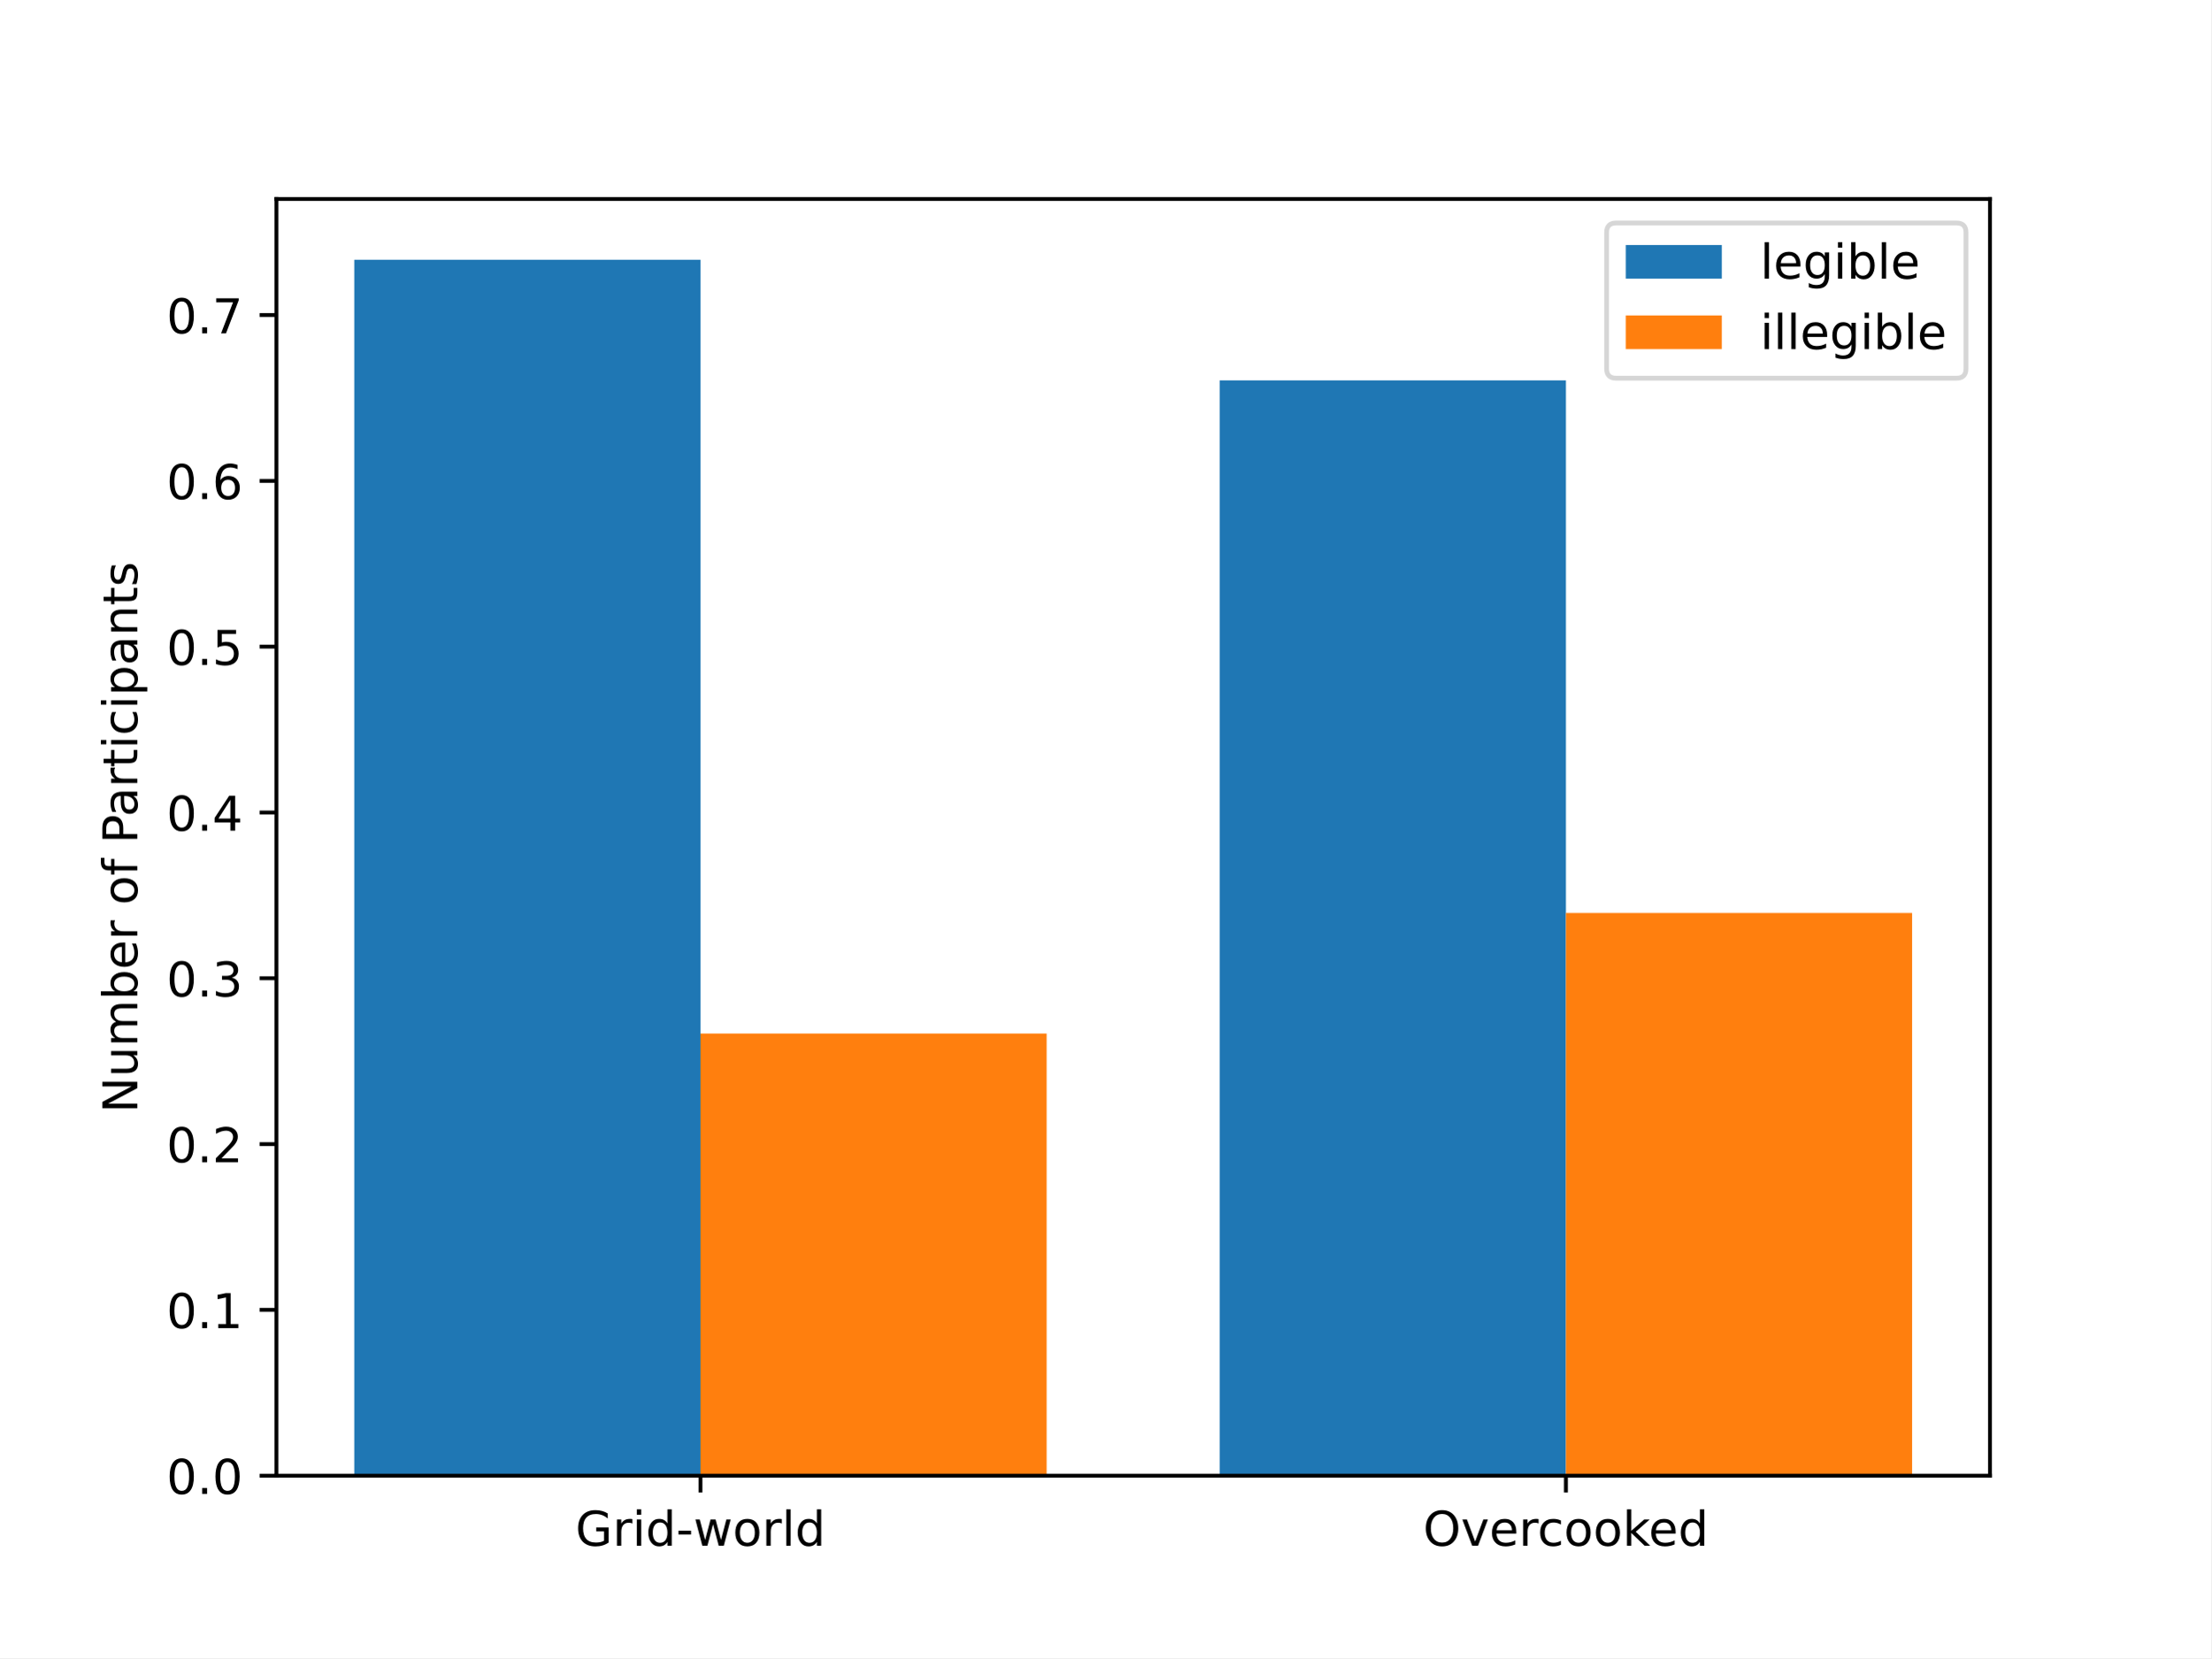
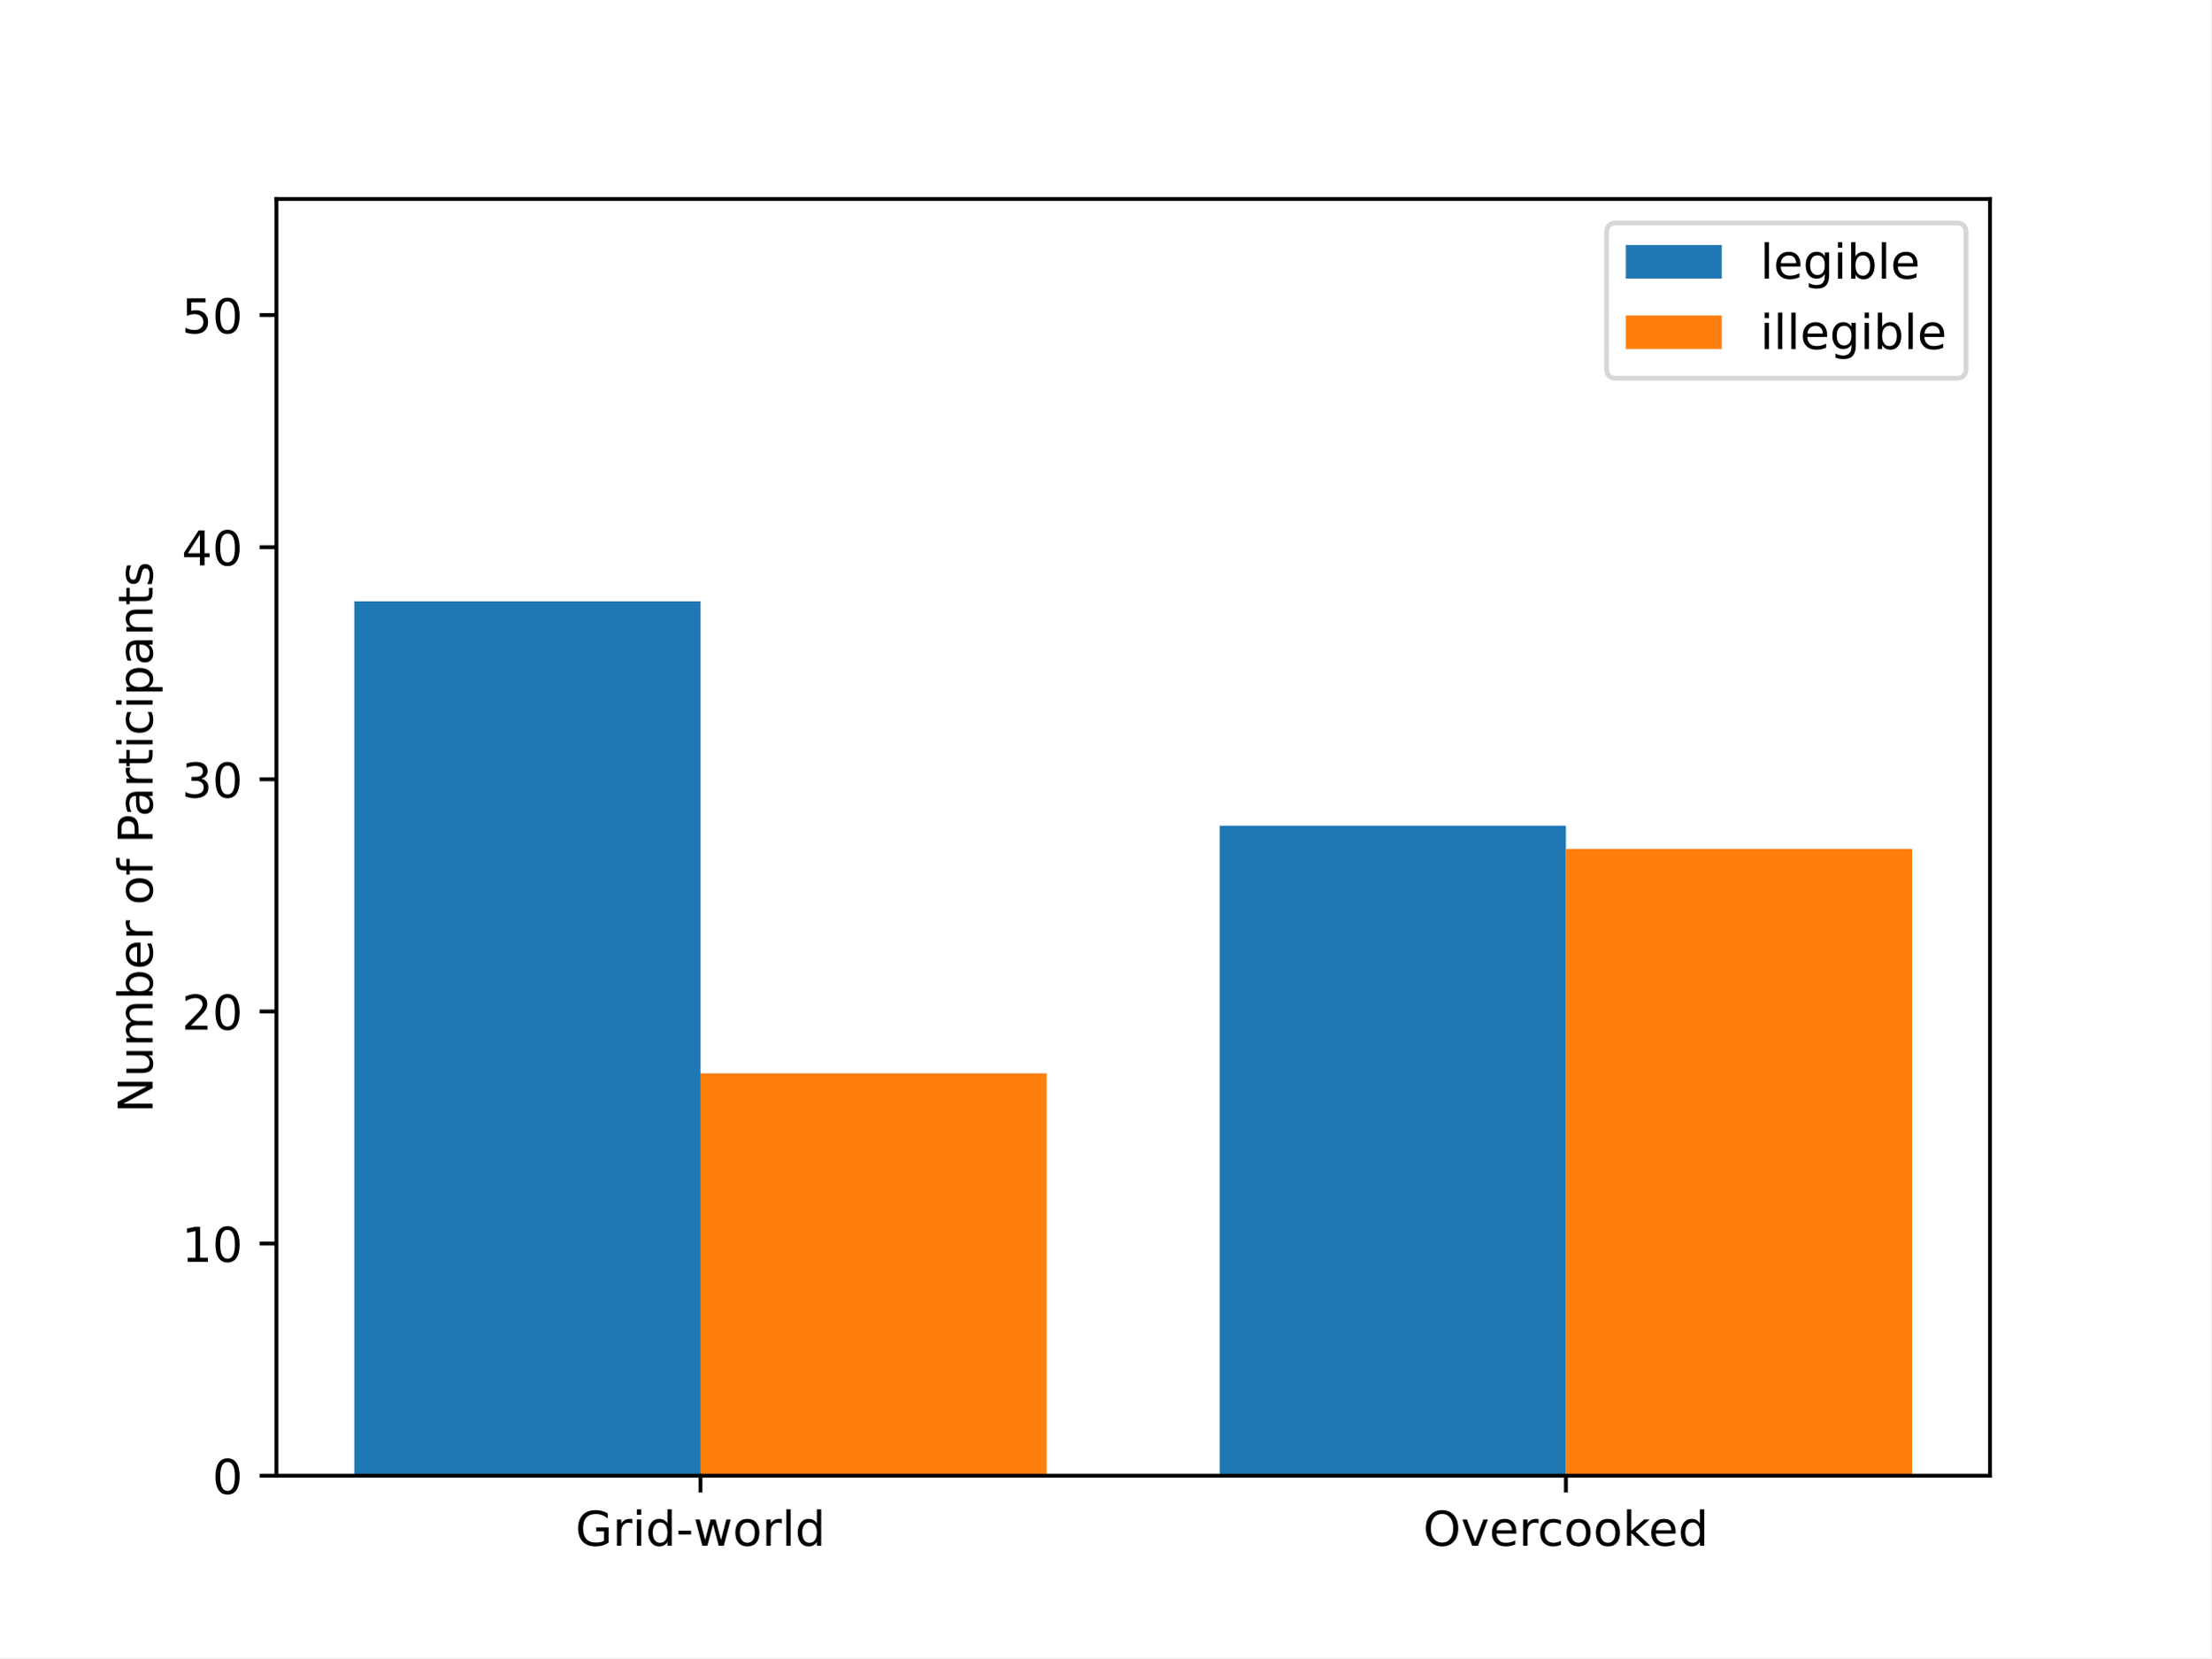
<svg xmlns="http://www.w3.org/2000/svg" xmlns:xlink="http://www.w3.org/1999/xlink" height="345.6pt" version="1.1" viewBox="0 0 460.8 345.6" width="460.8pt">
  <defs>
    <style type="text/css">*{stroke-linecap:butt;stroke-linejoin:round;}</style>
  </defs>
  <g id="figure_1">
    <g id="patch_1">
      <path d="M 0 345.6  L 460.8 345.6  L 460.8 0  L 0 0  z " style="fill:#ffffff;" />
    </g>
    <g id="axes_1">
      <g id="patch_2">
        <path d="M 57.6 307.584  L 414.72 307.584  L 414.72 41.472  L 57.6 41.472  z " style="fill:#ffffff;" />
      </g>
      <g id="patch_3">
-         <path clip-path="url(#p36923885aa)" d="M 73.833 307.584  L 145.978 307.584  L 145.978 54.144  L 73.833 54.144  z " style="fill:#1f77b4;" />
+         <path clip-path="url(#p9e396178f0)" d="M 73.833 307.584  L 145.978 307.584  L 145.978 125.338  L 73.833 125.338  z " style="fill:#1f77b4;" />
      </g>
      <g id="patch_4">
-         <path clip-path="url(#p36923885aa)" d="M 254.196 307.584  L 326.342 307.584  L 326.342 79.279  L 254.196 79.279  z " style="fill:#1f77b4;" />
+         <path clip-path="url(#p9e396178f0)" d="M 254.196 307.584  L 326.342 307.584  L 326.342 172.109  L 254.196 172.109  z " style="fill:#1f77b4;" />
      </g>
      <g id="patch_5">
-         <path clip-path="url(#p36923885aa)" d="M 145.978 307.584  L 218.124 307.584  L 218.124 215.424  L 145.978 215.424  z " style="fill:#ff7f0e;" />
+         <path clip-path="url(#p9e396178f0)" d="M 145.978 307.584  L 218.124 307.584  L 218.124 223.718  L 145.978 223.718  z " style="fill:#ff7f0e;" />
      </g>
      <g id="patch_6">
-         <path clip-path="url(#p36923885aa)" d="M 326.342 307.584  L 398.487 307.584  L 398.487 190.289  L 326.342 190.289  z " style="fill:#ff7f0e;" />
+         <path clip-path="url(#p9e396178f0)" d="M 326.342 307.584  L 398.487 307.584  L 398.487 176.947  L 326.342 176.947  z " style="fill:#ff7f0e;" />
      </g>
      <g id="matplotlib.axis_1">
        <g id="xtick_1">
          <g id="line2d_1">
            <defs>
-               <path d="M 0 0  L 0 3.5  " id="maa148c0967" style="stroke:#000000;stroke-width:0.8;" />
-             </defs>
-             <g>
-               <use style="stroke:#000000;stroke-width:0.8;" x="145.978" xlink:href="#maa148c0967" y="307.584" />
+               <path d="M 0 0  L 0 3.5  " id="m9390f75f4d" style="stroke:#000000;stroke-width:0.8;" />
+             </defs>
+             <g>
+               <use style="stroke:#000000;stroke-width:0.8;" x="145.978" xlink:href="#m9390f75f4d" y="307.584" />
            </g>
          </g>
          <g id="text_1">
            <g transform="translate(119.9141 322.1824)scale(0.1 -0.1)">
              <defs>
                <path d="M 59.516 10.406  L 59.516 29.984  L 43.406 29.984  L 43.406 38.094  L 69.281 38.094  L 69.281 6.781  Q 63.578 2.734 56.688 0.656  Q 49.812 -1.422 42 -1.422  Q 24.906 -1.422 15.25 8.562  Q 5.609 18.562 5.609 36.375  Q 5.609 54.25 15.25 64.234  Q 24.906 74.219 42 74.219  Q 49.125 74.219 55.547 72.453  Q 61.969 70.703 67.391 67.281  L 67.391 56.781  Q 61.922 61.422 55.766 63.766  Q 49.609 66.109 42.828 66.109  Q 29.438 66.109 22.719 58.641  Q 16.016 51.172 16.016 36.375  Q 16.016 21.625 22.719 14.156  Q 29.438 6.688 42.828 6.688  Q 48.047 6.688 52.141 7.594  Q 56.25 8.5 59.516 10.406  z " id="DejaVuSans-71" />
                <path d="M 41.109 46.297  Q 39.594 47.172 37.812 47.578  Q 36.031 48 33.891 48  Q 26.266 48 22.188 43.047  Q 18.109 38.094 18.109 28.812  L 18.109 0  L 9.078 0  L 9.078 54.688  L 18.109 54.688  L 18.109 46.188  Q 20.953 51.172 25.484 53.578  Q 30.031 56 36.531 56  Q 37.453 56 38.578 55.875  Q 39.703 55.766 41.062 55.516  z " id="DejaVuSans-114" />
                <path d="M 9.422 54.688  L 18.406 54.688  L 18.406 0  L 9.422 0  z M 9.422 75.984  L 18.406 75.984  L 18.406 64.594  L 9.422 64.594  z " id="DejaVuSans-105" />
                <path d="M 45.406 46.391  L 45.406 75.984  L 54.391 75.984  L 54.391 0  L 45.406 0  L 45.406 8.203  Q 42.578 3.328 38.25 0.953  Q 33.938 -1.422 27.875 -1.422  Q 17.969 -1.422 11.734 6.484  Q 5.516 14.406 5.516 27.297  Q 5.516 40.188 11.734 48.094  Q 17.969 56 27.875 56  Q 33.938 56 38.25 53.625  Q 42.578 51.266 45.406 46.391  z M 14.797 27.297  Q 14.797 17.391 18.875 11.75  Q 22.953 6.109 30.078 6.109  Q 37.203 6.109 41.297 11.75  Q 45.406 17.391 45.406 27.297  Q 45.406 37.203 41.297 42.844  Q 37.203 48.484 30.078 48.484  Q 22.953 48.484 18.875 42.844  Q 14.797 37.203 14.797 27.297  z " id="DejaVuSans-100" />
                <path d="M 4.891 31.391  L 31.203 31.391  L 31.203 23.391  L 4.891 23.391  z " id="DejaVuSans-45" />
                <path d="M 4.203 54.688  L 13.188 54.688  L 24.422 12.016  L 35.594 54.688  L 46.188 54.688  L 57.422 12.016  L 68.609 54.688  L 77.594 54.688  L 63.281 0  L 52.688 0  L 40.922 44.828  L 29.109 0  L 18.5 0  z " id="DejaVuSans-119" />
                <path d="M 30.609 48.391  Q 23.391 48.391 19.188 42.75  Q 14.984 37.109 14.984 27.297  Q 14.984 17.484 19.156 11.844  Q 23.344 6.203 30.609 6.203  Q 37.797 6.203 41.984 11.859  Q 46.188 17.531 46.188 27.297  Q 46.188 37.016 41.984 42.703  Q 37.797 48.391 30.609 48.391  z M 30.609 56  Q 42.328 56 49.016 48.375  Q 55.719 40.766 55.719 27.297  Q 55.719 13.875 49.016 6.219  Q 42.328 -1.422 30.609 -1.422  Q 18.844 -1.422 12.172 6.219  Q 5.516 13.875 5.516 27.297  Q 5.516 40.766 12.172 48.375  Q 18.844 56 30.609 56  z " id="DejaVuSans-111" />
                <path d="M 9.422 75.984  L 18.406 75.984  L 18.406 0  L 9.422 0  z " id="DejaVuSans-108" />
              </defs>
              <use xlink:href="#DejaVuSans-71" />
              <use x="77.49" xlink:href="#DejaVuSans-114" />
              <use x="118.604" xlink:href="#DejaVuSans-105" />
              <use x="146.387" xlink:href="#DejaVuSans-100" />
              <use x="209.863" xlink:href="#DejaVuSans-45" />
              <use x="245.947" xlink:href="#DejaVuSans-119" />
              <use x="327.734" xlink:href="#DejaVuSans-111" />
              <use x="388.916" xlink:href="#DejaVuSans-114" />
              <use x="430.029" xlink:href="#DejaVuSans-108" />
              <use x="457.812" xlink:href="#DejaVuSans-100" />
            </g>
          </g>
        </g>
        <g id="xtick_2">
          <g id="line2d_2">
            <g>
-               <use style="stroke:#000000;stroke-width:0.8;" x="326.342" xlink:href="#maa148c0967" y="307.584" />
+               <use style="stroke:#000000;stroke-width:0.8;" x="326.342" xlink:href="#m9390f75f4d" y="307.584" />
            </g>
          </g>
          <g id="text_2">
            <g transform="translate(296.5942 322.1824)scale(0.1 -0.1)">
              <defs>
                <path d="M 39.406 66.219  Q 28.656 66.219 22.328 58.203  Q 16.016 50.203 16.016 36.375  Q 16.016 22.609 22.328 14.594  Q 28.656 6.594 39.406 6.594  Q 50.141 6.594 56.422 14.594  Q 62.703 22.609 62.703 36.375  Q 62.703 50.203 56.422 58.203  Q 50.141 66.219 39.406 66.219  z M 39.406 74.219  Q 54.734 74.219 63.906 63.938  Q 73.094 53.656 73.094 36.375  Q 73.094 19.141 63.906 8.859  Q 54.734 -1.422 39.406 -1.422  Q 24.031 -1.422 14.812 8.828  Q 5.609 19.094 5.609 36.375  Q 5.609 53.656 14.812 63.938  Q 24.031 74.219 39.406 74.219  z " id="DejaVuSans-79" />
                <path d="M 2.984 54.688  L 12.5 54.688  L 29.594 8.797  L 46.688 54.688  L 56.203 54.688  L 35.688 0  L 23.484 0  z " id="DejaVuSans-118" />
                <path d="M 56.203 29.594  L 56.203 25.203  L 14.891 25.203  Q 15.484 15.922 20.484 11.062  Q 25.484 6.203 34.422 6.203  Q 39.594 6.203 44.453 7.469  Q 49.312 8.734 54.109 11.281  L 54.109 2.781  Q 49.266 0.734 44.188 -0.344  Q 39.109 -1.422 33.891 -1.422  Q 20.797 -1.422 13.156 6.188  Q 5.516 13.812 5.516 26.812  Q 5.516 40.234 12.766 48.109  Q 20.016 56 32.328 56  Q 43.359 56 49.781 48.891  Q 56.203 41.797 56.203 29.594  z M 47.219 32.234  Q 47.125 39.594 43.094 43.984  Q 39.062 48.391 32.422 48.391  Q 24.906 48.391 20.391 44.141  Q 15.875 39.891 15.188 32.172  z " id="DejaVuSans-101" />
                <path d="M 48.781 52.594  L 48.781 44.188  Q 44.969 46.297 41.141 47.344  Q 37.312 48.391 33.406 48.391  Q 24.656 48.391 19.812 42.844  Q 14.984 37.312 14.984 27.297  Q 14.984 17.281 19.812 11.734  Q 24.656 6.203 33.406 6.203  Q 37.312 6.203 41.141 7.25  Q 44.969 8.297 48.781 10.406  L 48.781 2.094  Q 45.016 0.344 40.984 -0.531  Q 36.969 -1.422 32.422 -1.422  Q 20.062 -1.422 12.781 6.344  Q 5.516 14.109 5.516 27.297  Q 5.516 40.672 12.859 48.328  Q 20.219 56 33.016 56  Q 37.156 56 41.109 55.141  Q 45.062 54.297 48.781 52.594  z " id="DejaVuSans-99" />
                <path d="M 9.078 75.984  L 18.109 75.984  L 18.109 31.109  L 44.922 54.688  L 56.391 54.688  L 27.391 29.109  L 57.625 0  L 45.906 0  L 18.109 26.703  L 18.109 0  L 9.078 0  z " id="DejaVuSans-107" />
              </defs>
              <use xlink:href="#DejaVuSans-79" />
              <use x="78.711" xlink:href="#DejaVuSans-118" />
              <use x="137.891" xlink:href="#DejaVuSans-101" />
              <use x="199.414" xlink:href="#DejaVuSans-114" />
              <use x="238.277" xlink:href="#DejaVuSans-99" />
              <use x="293.258" xlink:href="#DejaVuSans-111" />
              <use x="354.439" xlink:href="#DejaVuSans-111" />
              <use x="415.621" xlink:href="#DejaVuSans-107" />
              <use x="469.906" xlink:href="#DejaVuSans-101" />
              <use x="531.43" xlink:href="#DejaVuSans-100" />
            </g>
          </g>
        </g>
      </g>
      <g id="matplotlib.axis_2">
        <g id="ytick_1">
          <g id="line2d_3">
            <defs>
-               <path d="M 0 0  L -3.5 0  " id="mcc165b3ac0" style="stroke:#000000;stroke-width:0.8;" />
-             </defs>
-             <g>
-               <use style="stroke:#000000;stroke-width:0.8;" x="57.6" xlink:href="#mcc165b3ac0" y="307.584" />
+               <path d="M 0 0  L -3.5 0  " id="m4fe35048dd" style="stroke:#000000;stroke-width:0.8;" />
+             </defs>
+             <g>
+               <use style="stroke:#000000;stroke-width:0.8;" x="57.6" xlink:href="#m4fe35048dd" y="307.584" />
            </g>
          </g>
          <g id="text_3">
-             <g transform="translate(34.69687 311.3832)scale(0.1 -0.1)">
+             <g transform="translate(44.2375 311.3832)scale(0.1 -0.1)">
              <defs>
                <path d="M 31.781 66.406  Q 24.172 66.406 20.328 58.906  Q 16.5 51.422 16.5 36.375  Q 16.5 21.391 20.328 13.891  Q 24.172 6.391 31.781 6.391  Q 39.453 6.391 43.281 13.891  Q 47.125 21.391 47.125 36.375  Q 47.125 51.422 43.281 58.906  Q 39.453 66.406 31.781 66.406  z M 31.781 74.219  Q 44.047 74.219 50.516 64.516  Q 56.984 54.828 56.984 36.375  Q 56.984 17.969 50.516 8.266  Q 44.047 -1.422 31.781 -1.422  Q 19.531 -1.422 13.062 8.266  Q 6.594 17.969 6.594 36.375  Q 6.594 54.828 13.062 64.516  Q 19.531 74.219 31.781 74.219  z " id="DejaVuSans-48" />
-                 <path d="M 10.688 12.406  L 21 12.406  L 21 0  L 10.688 0  z " id="DejaVuSans-46" />
              </defs>
              <use xlink:href="#DejaVuSans-48" />
-               <use x="63.623" xlink:href="#DejaVuSans-46" />
-               <use x="95.41" xlink:href="#DejaVuSans-48" />
            </g>
          </g>
        </g>
        <g id="ytick_2">
          <g id="line2d_4">
            <g>
-               <use style="stroke:#000000;stroke-width:0.8;" x="57.6" xlink:href="#mcc165b3ac0" y="273.024" />
+               <use style="stroke:#000000;stroke-width:0.8;" x="57.6" xlink:href="#m4fe35048dd" y="259.2" />
            </g>
          </g>
          <g id="text_4">
-             <g transform="translate(34.69687 276.8232)scale(0.1 -0.1)">
+             <g transform="translate(37.875 262.9992)scale(0.1 -0.1)">
              <defs>
                <path d="M 12.406 8.297  L 28.516 8.297  L 28.516 63.922  L 10.984 60.406  L 10.984 69.391  L 28.422 72.906  L 38.281 72.906  L 38.281 8.297  L 54.391 8.297  L 54.391 0  L 12.406 0  z " id="DejaVuSans-49" />
              </defs>
-               <use xlink:href="#DejaVuSans-48" />
-               <use x="63.623" xlink:href="#DejaVuSans-46" />
-               <use x="95.41" xlink:href="#DejaVuSans-49" />
+               <use xlink:href="#DejaVuSans-49" />
+               <use x="63.623" xlink:href="#DejaVuSans-48" />
            </g>
          </g>
        </g>
        <g id="ytick_3">
          <g id="line2d_5">
            <g>
-               <use style="stroke:#000000;stroke-width:0.8;" x="57.6" xlink:href="#mcc165b3ac0" y="238.464" />
+               <use style="stroke:#000000;stroke-width:0.8;" x="57.6" xlink:href="#m4fe35048dd" y="210.816" />
            </g>
          </g>
          <g id="text_5">
-             <g transform="translate(34.69687 242.2632)scale(0.1 -0.1)">
+             <g transform="translate(37.875 214.6152)scale(0.1 -0.1)">
              <defs>
                <path d="M 19.188 8.297  L 53.609 8.297  L 53.609 0  L 7.328 0  L 7.328 8.297  Q 12.938 14.109 22.625 23.891  Q 32.328 33.688 34.812 36.531  Q 39.547 41.844 41.422 45.531  Q 43.312 49.219 43.312 52.781  Q 43.312 58.594 39.234 62.25  Q 35.156 65.922 28.609 65.922  Q 23.969 65.922 18.812 64.312  Q 13.672 62.703 7.812 59.422  L 7.812 69.391  Q 13.766 71.781 18.938 73  Q 24.125 74.219 28.422 74.219  Q 39.75 74.219 46.484 68.547  Q 53.219 62.891 53.219 53.422  Q 53.219 48.922 51.531 44.891  Q 49.859 40.875 45.406 35.406  Q 44.188 33.984 37.641 27.219  Q 31.109 20.453 19.188 8.297  z " id="DejaVuSans-50" />
              </defs>
-               <use xlink:href="#DejaVuSans-48" />
-               <use x="63.623" xlink:href="#DejaVuSans-46" />
-               <use x="95.41" xlink:href="#DejaVuSans-50" />
+               <use xlink:href="#DejaVuSans-50" />
+               <use x="63.623" xlink:href="#DejaVuSans-48" />
            </g>
          </g>
        </g>
        <g id="ytick_4">
          <g id="line2d_6">
            <g>
-               <use style="stroke:#000000;stroke-width:0.8;" x="57.6" xlink:href="#mcc165b3ac0" y="203.904" />
+               <use style="stroke:#000000;stroke-width:0.8;" x="57.6" xlink:href="#m4fe35048dd" y="162.432" />
            </g>
          </g>
          <g id="text_6">
-             <g transform="translate(34.69687 207.7032)scale(0.1 -0.1)">
+             <g transform="translate(37.875 166.2312)scale(0.1 -0.1)">
              <defs>
                <path d="M 40.578 39.312  Q 47.656 37.797 51.625 33  Q 55.609 28.219 55.609 21.188  Q 55.609 10.406 48.188 4.484  Q 40.766 -1.422 27.094 -1.422  Q 22.516 -1.422 17.656 -0.516  Q 12.797 0.391 7.625 2.203  L 7.625 11.719  Q 11.719 9.328 16.594 8.109  Q 21.484 6.891 26.812 6.891  Q 36.078 6.891 40.938 10.547  Q 45.797 14.203 45.797 21.188  Q 45.797 27.641 41.281 31.266  Q 36.766 34.906 28.719 34.906  L 20.219 34.906  L 20.219 43.016  L 29.109 43.016  Q 36.375 43.016 40.234 45.922  Q 44.094 48.828 44.094 54.297  Q 44.094 59.906 40.109 62.906  Q 36.141 65.922 28.719 65.922  Q 24.656 65.922 20.016 65.031  Q 15.375 64.156 9.812 62.312  L 9.812 71.094  Q 15.438 72.656 20.344 73.438  Q 25.25 74.219 29.594 74.219  Q 40.828 74.219 47.359 69.109  Q 53.906 64.016 53.906 55.328  Q 53.906 49.266 50.438 45.094  Q 46.969 40.922 40.578 39.312  z " id="DejaVuSans-51" />
              </defs>
-               <use xlink:href="#DejaVuSans-48" />
-               <use x="63.623" xlink:href="#DejaVuSans-46" />
-               <use x="95.41" xlink:href="#DejaVuSans-51" />
+               <use xlink:href="#DejaVuSans-51" />
+               <use x="63.623" xlink:href="#DejaVuSans-48" />
            </g>
          </g>
        </g>
        <g id="ytick_5">
          <g id="line2d_7">
            <g>
-               <use style="stroke:#000000;stroke-width:0.8;" x="57.6" xlink:href="#mcc165b3ac0" y="169.344" />
+               <use style="stroke:#000000;stroke-width:0.8;" x="57.6" xlink:href="#m4fe35048dd" y="114.048" />
            </g>
          </g>
          <g id="text_7">
-             <g transform="translate(34.69687 173.1432)scale(0.1 -0.1)">
+             <g transform="translate(37.875 117.8472)scale(0.1 -0.1)">
              <defs>
                <path d="M 37.797 64.312  L 12.891 25.391  L 37.797 25.391  z M 35.203 72.906  L 47.609 72.906  L 47.609 25.391  L 58.016 25.391  L 58.016 17.188  L 47.609 17.188  L 47.609 0  L 37.797 0  L 37.797 17.188  L 4.891 17.188  L 4.891 26.703  z " id="DejaVuSans-52" />
              </defs>
-               <use xlink:href="#DejaVuSans-48" />
-               <use x="63.623" xlink:href="#DejaVuSans-46" />
-               <use x="95.41" xlink:href="#DejaVuSans-52" />
+               <use xlink:href="#DejaVuSans-52" />
+               <use x="63.623" xlink:href="#DejaVuSans-48" />
            </g>
          </g>
        </g>
        <g id="ytick_6">
          <g id="line2d_8">
            <g>
-               <use style="stroke:#000000;stroke-width:0.8;" x="57.6" xlink:href="#mcc165b3ac0" y="134.784" />
+               <use style="stroke:#000000;stroke-width:0.8;" x="57.6" xlink:href="#m4fe35048dd" y="65.664" />
            </g>
          </g>
          <g id="text_8">
-             <g transform="translate(34.69687 138.5832)scale(0.1 -0.1)">
+             <g transform="translate(37.875 69.46322)scale(0.1 -0.1)">
              <defs>
                <path d="M 10.797 72.906  L 49.516 72.906  L 49.516 64.594  L 19.828 64.594  L 19.828 46.734  Q 21.969 47.469 24.109 47.828  Q 26.266 48.188 28.422 48.188  Q 40.625 48.188 47.75 41.5  Q 54.891 34.812 54.891 23.391  Q 54.891 11.625 47.562 5.094  Q 40.234 -1.422 26.906 -1.422  Q 22.312 -1.422 17.547 -0.641  Q 12.797 0.141 7.719 1.703  L 7.719 11.625  Q 12.109 9.234 16.797 8.062  Q 21.484 6.891 26.703 6.891  Q 35.156 6.891 40.078 11.328  Q 45.016 15.766 45.016 23.391  Q 45.016 31 40.078 35.438  Q 35.156 39.891 26.703 39.891  Q 22.75 39.891 18.812 39.016  Q 14.891 38.141 10.797 36.281  z " id="DejaVuSans-53" />
              </defs>
-               <use xlink:href="#DejaVuSans-48" />
-               <use x="63.623" xlink:href="#DejaVuSans-46" />
-               <use x="95.41" xlink:href="#DejaVuSans-53" />
-             </g>
-           </g>
-         </g>
-         <g id="ytick_7">
-           <g id="line2d_9">
-             <g>
-               <use style="stroke:#000000;stroke-width:0.8;" x="57.6" xlink:href="#mcc165b3ac0" y="100.224" />
-             </g>
-           </g>
-           <g id="text_9">
-             <g transform="translate(34.69687 104.0232)scale(0.1 -0.1)">
-               <defs>
-                 <path d="M 33.016 40.375  Q 26.375 40.375 22.484 35.828  Q 18.609 31.297 18.609 23.391  Q 18.609 15.531 22.484 10.953  Q 26.375 6.391 33.016 6.391  Q 39.656 6.391 43.531 10.953  Q 47.406 15.531 47.406 23.391  Q 47.406 31.297 43.531 35.828  Q 39.656 40.375 33.016 40.375  z M 52.594 71.297  L 52.594 62.312  Q 48.875 64.062 45.094 64.984  Q 41.312 65.922 37.594 65.922  Q 27.828 65.922 22.672 59.328  Q 17.531 52.734 16.797 39.406  Q 19.672 43.656 24.016 45.922  Q 28.375 48.188 33.594 48.188  Q 44.578 48.188 50.953 41.516  Q 57.328 34.859 57.328 23.391  Q 57.328 12.156 50.688 5.359  Q 44.047 -1.422 33.016 -1.422  Q 20.359 -1.422 13.672 8.266  Q 6.984 17.969 6.984 36.375  Q 6.984 53.656 15.188 63.938  Q 23.391 74.219 37.203 74.219  Q 40.922 74.219 44.703 73.484  Q 48.484 72.75 52.594 71.297  z " id="DejaVuSans-54" />
-               </defs>
-               <use xlink:href="#DejaVuSans-48" />
-               <use x="63.623" xlink:href="#DejaVuSans-46" />
-               <use x="95.41" xlink:href="#DejaVuSans-54" />
-             </g>
-           </g>
-         </g>
-         <g id="ytick_8">
-           <g id="line2d_10">
-             <g>
-               <use style="stroke:#000000;stroke-width:0.8;" x="57.6" xlink:href="#mcc165b3ac0" y="65.664" />
-             </g>
-           </g>
-           <g id="text_10">
-             <g transform="translate(34.69687 69.46322)scale(0.1 -0.1)">
-               <defs>
-                 <path d="M 8.203 72.906  L 55.078 72.906  L 55.078 68.703  L 28.609 0  L 18.312 0  L 43.219 64.594  L 8.203 64.594  z " id="DejaVuSans-55" />
-               </defs>
-               <use xlink:href="#DejaVuSans-48" />
-               <use x="63.623" xlink:href="#DejaVuSans-46" />
-               <use x="95.41" xlink:href="#DejaVuSans-55" />
-             </g>
-           </g>
-         </g>
-         <g id="text_11">
-           <g transform="translate(28.61719 231.9803)rotate(-90)scale(0.1 -0.1)">
+               <use xlink:href="#DejaVuSans-53" />
+               <use x="63.623" xlink:href="#DejaVuSans-48" />
+             </g>
+           </g>
+         </g>
+         <g id="text_9">
+           <g transform="translate(31.79531 231.9803)rotate(-90)scale(0.1 -0.1)">
            <defs>
              <path d="M 9.812 72.906  L 23.094 72.906  L 55.422 11.922  L 55.422 72.906  L 64.984 72.906  L 64.984 0  L 51.703 0  L 19.391 60.984  L 19.391 0  L 9.812 0  z " id="DejaVuSans-78" />
              <path d="M 8.5 21.578  L 8.5 54.688  L 17.484 54.688  L 17.484 21.922  Q 17.484 14.156 20.5 10.266  Q 23.531 6.391 29.594 6.391  Q 36.859 6.391 41.078 11.031  Q 45.312 15.672 45.312 23.688  L 45.312 54.688  L 54.297 54.688  L 54.297 0  L 45.312 0  L 45.312 8.406  Q 42.047 3.422 37.719 1  Q 33.406 -1.422 27.688 -1.422  Q 18.266 -1.422 13.375 4.438  Q 8.5 10.297 8.5 21.578  z M 31.109 56  z " id="DejaVuSans-117" />
              <path d="M 52 44.188  Q 55.375 50.25 60.062 53.125  Q 64.75 56 71.094 56  Q 79.641 56 84.281 50.016  Q 88.922 44.047 88.922 33.016  L 88.922 0  L 79.891 0  L 79.891 32.719  Q 79.891 40.578 77.094 44.375  Q 74.312 48.188 68.609 48.188  Q 61.625 48.188 57.562 43.547  Q 53.516 38.922 53.516 30.906  L 53.516 0  L 44.484 0  L 44.484 32.719  Q 44.484 40.625 41.703 44.406  Q 38.922 48.188 33.109 48.188  Q 26.219 48.188 22.156 43.531  Q 18.109 38.875 18.109 30.906  L 18.109 0  L 9.078 0  L 9.078 54.688  L 18.109 54.688  L 18.109 46.188  Q 21.188 51.219 25.484 53.609  Q 29.781 56 35.688 56  Q 41.656 56 45.828 52.969  Q 50 49.953 52 44.188  z " id="DejaVuSans-109" />
              <path d="M 48.688 27.297  Q 48.688 37.203 44.609 42.844  Q 40.531 48.484 33.406 48.484  Q 26.266 48.484 22.188 42.844  Q 18.109 37.203 18.109 27.297  Q 18.109 17.391 22.188 11.75  Q 26.266 6.109 33.406 6.109  Q 40.531 6.109 44.609 11.75  Q 48.688 17.391 48.688 27.297  z M 18.109 46.391  Q 20.953 51.266 25.266 53.625  Q 29.594 56 35.594 56  Q 45.562 56 51.781 48.094  Q 58.016 40.188 58.016 27.297  Q 58.016 14.406 51.781 6.484  Q 45.562 -1.422 35.594 -1.422  Q 29.594 -1.422 25.266 0.953  Q 20.953 3.328 18.109 8.203  L 18.109 0  L 9.078 0  L 9.078 75.984  L 18.109 75.984  z " id="DejaVuSans-98" />
              <path id="DejaVuSans-32" />
              <path d="M 37.109 75.984  L 37.109 68.5  L 28.516 68.5  Q 23.688 68.5 21.797 66.547  Q 19.922 64.594 19.922 59.516  L 19.922 54.688  L 34.719 54.688  L 34.719 47.703  L 19.922 47.703  L 19.922 0  L 10.891 0  L 10.891 47.703  L 2.297 47.703  L 2.297 54.688  L 10.891 54.688  L 10.891 58.5  Q 10.891 67.625 15.141 71.797  Q 19.391 75.984 28.609 75.984  z " id="DejaVuSans-102" />
              <path d="M 19.672 64.797  L 19.672 37.406  L 32.078 37.406  Q 38.969 37.406 42.719 40.969  Q 46.484 44.531 46.484 51.125  Q 46.484 57.672 42.719 61.234  Q 38.969 64.797 32.078 64.797  z M 9.812 72.906  L 32.078 72.906  Q 44.344 72.906 50.609 67.359  Q 56.891 61.812 56.891 51.125  Q 56.891 40.328 50.609 34.812  Q 44.344 29.297 32.078 29.297  L 19.672 29.297  L 19.672 0  L 9.812 0  z " id="DejaVuSans-80" />
              <path d="M 34.281 27.484  Q 23.391 27.484 19.188 25  Q 14.984 22.516 14.984 16.5  Q 14.984 11.719 18.141 8.906  Q 21.297 6.109 26.703 6.109  Q 34.188 6.109 38.703 11.406  Q 43.219 16.703 43.219 25.484  L 43.219 27.484  z M 52.203 31.203  L 52.203 0  L 43.219 0  L 43.219 8.297  Q 40.141 3.328 35.547 0.953  Q 30.953 -1.422 24.312 -1.422  Q 15.922 -1.422 10.953 3.297  Q 6 8.016 6 15.922  Q 6 25.141 12.172 29.828  Q 18.359 34.516 30.609 34.516  L 43.219 34.516  L 43.219 35.406  Q 43.219 41.609 39.141 45  Q 35.062 48.391 27.688 48.391  Q 23 48.391 18.547 47.266  Q 14.109 46.141 10.016 43.891  L 10.016 52.203  Q 14.938 54.109 19.578 55.047  Q 24.219 56 28.609 56  Q 40.484 56 46.344 49.844  Q 52.203 43.703 52.203 31.203  z " id="DejaVuSans-97" />
              <path d="M 18.312 70.219  L 18.312 54.688  L 36.812 54.688  L 36.812 47.703  L 18.312 47.703  L 18.312 18.016  Q 18.312 11.328 20.141 9.422  Q 21.969 7.516 27.594 7.516  L 36.812 7.516  L 36.812 0  L 27.594 0  Q 17.188 0 13.234 3.875  Q 9.281 7.766 9.281 18.016  L 9.281 47.703  L 2.688 47.703  L 2.688 54.688  L 9.281 54.688  L 9.281 70.219  z " id="DejaVuSans-116" />
              <path d="M 18.109 8.203  L 18.109 -20.797  L 9.078 -20.797  L 9.078 54.688  L 18.109 54.688  L 18.109 46.391  Q 20.953 51.266 25.266 53.625  Q 29.594 56 35.594 56  Q 45.562 56 51.781 48.094  Q 58.016 40.188 58.016 27.297  Q 58.016 14.406 51.781 6.484  Q 45.562 -1.422 35.594 -1.422  Q 29.594 -1.422 25.266 0.953  Q 20.953 3.328 18.109 8.203  z M 48.688 27.297  Q 48.688 37.203 44.609 42.844  Q 40.531 48.484 33.406 48.484  Q 26.266 48.484 22.188 42.844  Q 18.109 37.203 18.109 27.297  Q 18.109 17.391 22.188 11.75  Q 26.266 6.109 33.406 6.109  Q 40.531 6.109 44.609 11.75  Q 48.688 17.391 48.688 27.297  z " id="DejaVuSans-112" />
              <path d="M 54.891 33.016  L 54.891 0  L 45.906 0  L 45.906 32.719  Q 45.906 40.484 42.875 44.328  Q 39.844 48.188 33.797 48.188  Q 26.516 48.188 22.312 43.547  Q 18.109 38.922 18.109 30.906  L 18.109 0  L 9.078 0  L 9.078 54.688  L 18.109 54.688  L 18.109 46.188  Q 21.344 51.125 25.703 53.562  Q 30.078 56 35.797 56  Q 45.219 56 50.047 50.172  Q 54.891 44.344 54.891 33.016  z " id="DejaVuSans-110" />
              <path d="M 44.281 53.078  L 44.281 44.578  Q 40.484 46.531 36.375 47.5  Q 32.281 48.484 27.875 48.484  Q 21.188 48.484 17.844 46.438  Q 14.5 44.391 14.5 40.281  Q 14.5 37.156 16.891 35.375  Q 19.281 33.594 26.516 31.984  L 29.594 31.297  Q 39.156 29.25 43.188 25.516  Q 47.219 21.781 47.219 15.094  Q 47.219 7.469 41.188 3.016  Q 35.156 -1.422 24.609 -1.422  Q 20.219 -1.422 15.453 -0.562  Q 10.688 0.297 5.422 2  L 5.422 11.281  Q 10.406 8.688 15.234 7.391  Q 20.062 6.109 24.812 6.109  Q 31.156 6.109 34.562 8.281  Q 37.984 10.453 37.984 14.406  Q 37.984 18.062 35.516 20.016  Q 33.062 21.969 24.703 23.781  L 21.578 24.516  Q 13.234 26.266 9.516 29.906  Q 5.812 33.547 5.812 39.891  Q 5.812 47.609 11.281 51.797  Q 16.75 56 26.812 56  Q 31.781 56 36.172 55.266  Q 40.578 54.547 44.281 53.078  z " id="DejaVuSans-115" />
            </defs>
            <use xlink:href="#DejaVuSans-78" />
            <use x="74.805" xlink:href="#DejaVuSans-117" />
            <use x="138.184" xlink:href="#DejaVuSans-109" />
            <use x="235.596" xlink:href="#DejaVuSans-98" />
            <use x="299.072" xlink:href="#DejaVuSans-101" />
            <use x="360.596" xlink:href="#DejaVuSans-114" />
            <use x="401.709" xlink:href="#DejaVuSans-32" />
            <use x="433.496" xlink:href="#DejaVuSans-111" />
            <use x="494.678" xlink:href="#DejaVuSans-102" />
            <use x="529.883" xlink:href="#DejaVuSans-32" />
            <use x="561.67" xlink:href="#DejaVuSans-80" />
            <use x="617.473" xlink:href="#DejaVuSans-97" />
            <use x="678.752" xlink:href="#DejaVuSans-114" />
            <use x="719.865" xlink:href="#DejaVuSans-116" />
            <use x="759.074" xlink:href="#DejaVuSans-105" />
            <use x="786.857" xlink:href="#DejaVuSans-99" />
            <use x="841.838" xlink:href="#DejaVuSans-105" />
            <use x="869.621" xlink:href="#DejaVuSans-112" />
            <use x="933.098" xlink:href="#DejaVuSans-97" />
            <use x="994.377" xlink:href="#DejaVuSans-110" />
            <use x="1057.756" xlink:href="#DejaVuSans-116" />
            <use x="1096.965" xlink:href="#DejaVuSans-115" />
          </g>
        </g>
      </g>
      <g id="patch_7">
        <path d="M 57.6 307.584  L 57.6 41.472  " style="fill:none;stroke:#000000;stroke-linecap:square;stroke-linejoin:miter;stroke-width:0.8;" />
      </g>
      <g id="patch_8">
        <path d="M 414.72 307.584  L 414.72 41.472  " style="fill:none;stroke:#000000;stroke-linecap:square;stroke-linejoin:miter;stroke-width:0.8;" />
      </g>
      <g id="patch_9">
        <path d="M 57.6 307.584  L 414.72 307.584  " style="fill:none;stroke:#000000;stroke-linecap:square;stroke-linejoin:miter;stroke-width:0.8;" />
      </g>
      <g id="patch_10">
        <path d="M 57.6 41.472  L 414.72 41.472  " style="fill:none;stroke:#000000;stroke-linecap:square;stroke-linejoin:miter;stroke-width:0.8;" />
      </g>
      <g id="legend_1">
        <g id="patch_11">
          <path d="M 336.826 78.828  L 407.72 78.828  Q 409.72 78.828 409.72 76.828  L 409.72 48.472  Q 409.72 46.472 407.72 46.472  L 336.826 46.472  Q 334.826 46.472 334.826 48.472  L 334.826 76.828  Q 334.826 78.828 336.826 78.828  z " style="fill:#ffffff;opacity:0.8;stroke:#cccccc;stroke-linejoin:miter;" />
        </g>
        <g id="patch_12">
          <path d="M 338.826 58.07  L 358.826 58.07  L 358.826 51.07  L 338.826 51.07  z " style="fill:#1f77b4;" />
        </g>
-         <g id="text_12">
+         <g id="text_10">
          <g transform="translate(366.8263 58.07044)scale(0.1 -0.1)">
            <defs>
              <path d="M 45.406 27.984  Q 45.406 37.75 41.375 43.109  Q 37.359 48.484 30.078 48.484  Q 22.859 48.484 18.828 43.109  Q 14.797 37.75 14.797 27.984  Q 14.797 18.266 18.828 12.891  Q 22.859 7.516 30.078 7.516  Q 37.359 7.516 41.375 12.891  Q 45.406 18.266 45.406 27.984  z M 54.391 6.781  Q 54.391 -7.172 48.188 -13.984  Q 42 -20.797 29.203 -20.797  Q 24.469 -20.797 20.266 -20.094  Q 16.062 -19.391 12.109 -17.922  L 12.109 -9.188  Q 16.062 -11.328 19.922 -12.344  Q 23.781 -13.375 27.781 -13.375  Q 36.625 -13.375 41.016 -8.766  Q 45.406 -4.156 45.406 5.172  L 45.406 9.625  Q 42.625 4.781 38.281 2.391  Q 33.938 0 27.875 0  Q 17.828 0 11.672 7.656  Q 5.516 15.328 5.516 27.984  Q 5.516 40.672 11.672 48.328  Q 17.828 56 27.875 56  Q 33.938 56 38.281 53.609  Q 42.625 51.219 45.406 46.391  L 45.406 54.688  L 54.391 54.688  z " id="DejaVuSans-103" />
            </defs>
            <use xlink:href="#DejaVuSans-108" />
            <use x="27.783" xlink:href="#DejaVuSans-101" />
            <use x="89.307" xlink:href="#DejaVuSans-103" />
            <use x="152.783" xlink:href="#DejaVuSans-105" />
            <use x="180.566" xlink:href="#DejaVuSans-98" />
            <use x="244.043" xlink:href="#DejaVuSans-108" />
            <use x="271.826" xlink:href="#DejaVuSans-101" />
          </g>
        </g>
        <g id="patch_13">
          <path d="M 338.826 72.749  L 358.826 72.749  L 358.826 65.749  L 338.826 65.749  z " style="fill:#ff7f0e;" />
        </g>
-         <g id="text_13">
+         <g id="text_11">
          <g transform="translate(366.8263 72.74856)scale(0.1 -0.1)">
            <use xlink:href="#DejaVuSans-105" />
            <use x="27.783" xlink:href="#DejaVuSans-108" />
            <use x="55.566" xlink:href="#DejaVuSans-108" />
            <use x="83.35" xlink:href="#DejaVuSans-101" />
            <use x="144.873" xlink:href="#DejaVuSans-103" />
            <use x="208.35" xlink:href="#DejaVuSans-105" />
            <use x="236.133" xlink:href="#DejaVuSans-98" />
            <use x="299.609" xlink:href="#DejaVuSans-108" />
            <use x="327.393" xlink:href="#DejaVuSans-101" />
          </g>
        </g>
      </g>
    </g>
  </g>
  <defs>
-     <clipPath id="p36923885aa">
+     <clipPath id="p9e396178f0">
      <rect height="266.112" width="357.12" x="57.6" y="41.472" />
    </clipPath>
  </defs>
</svg>
